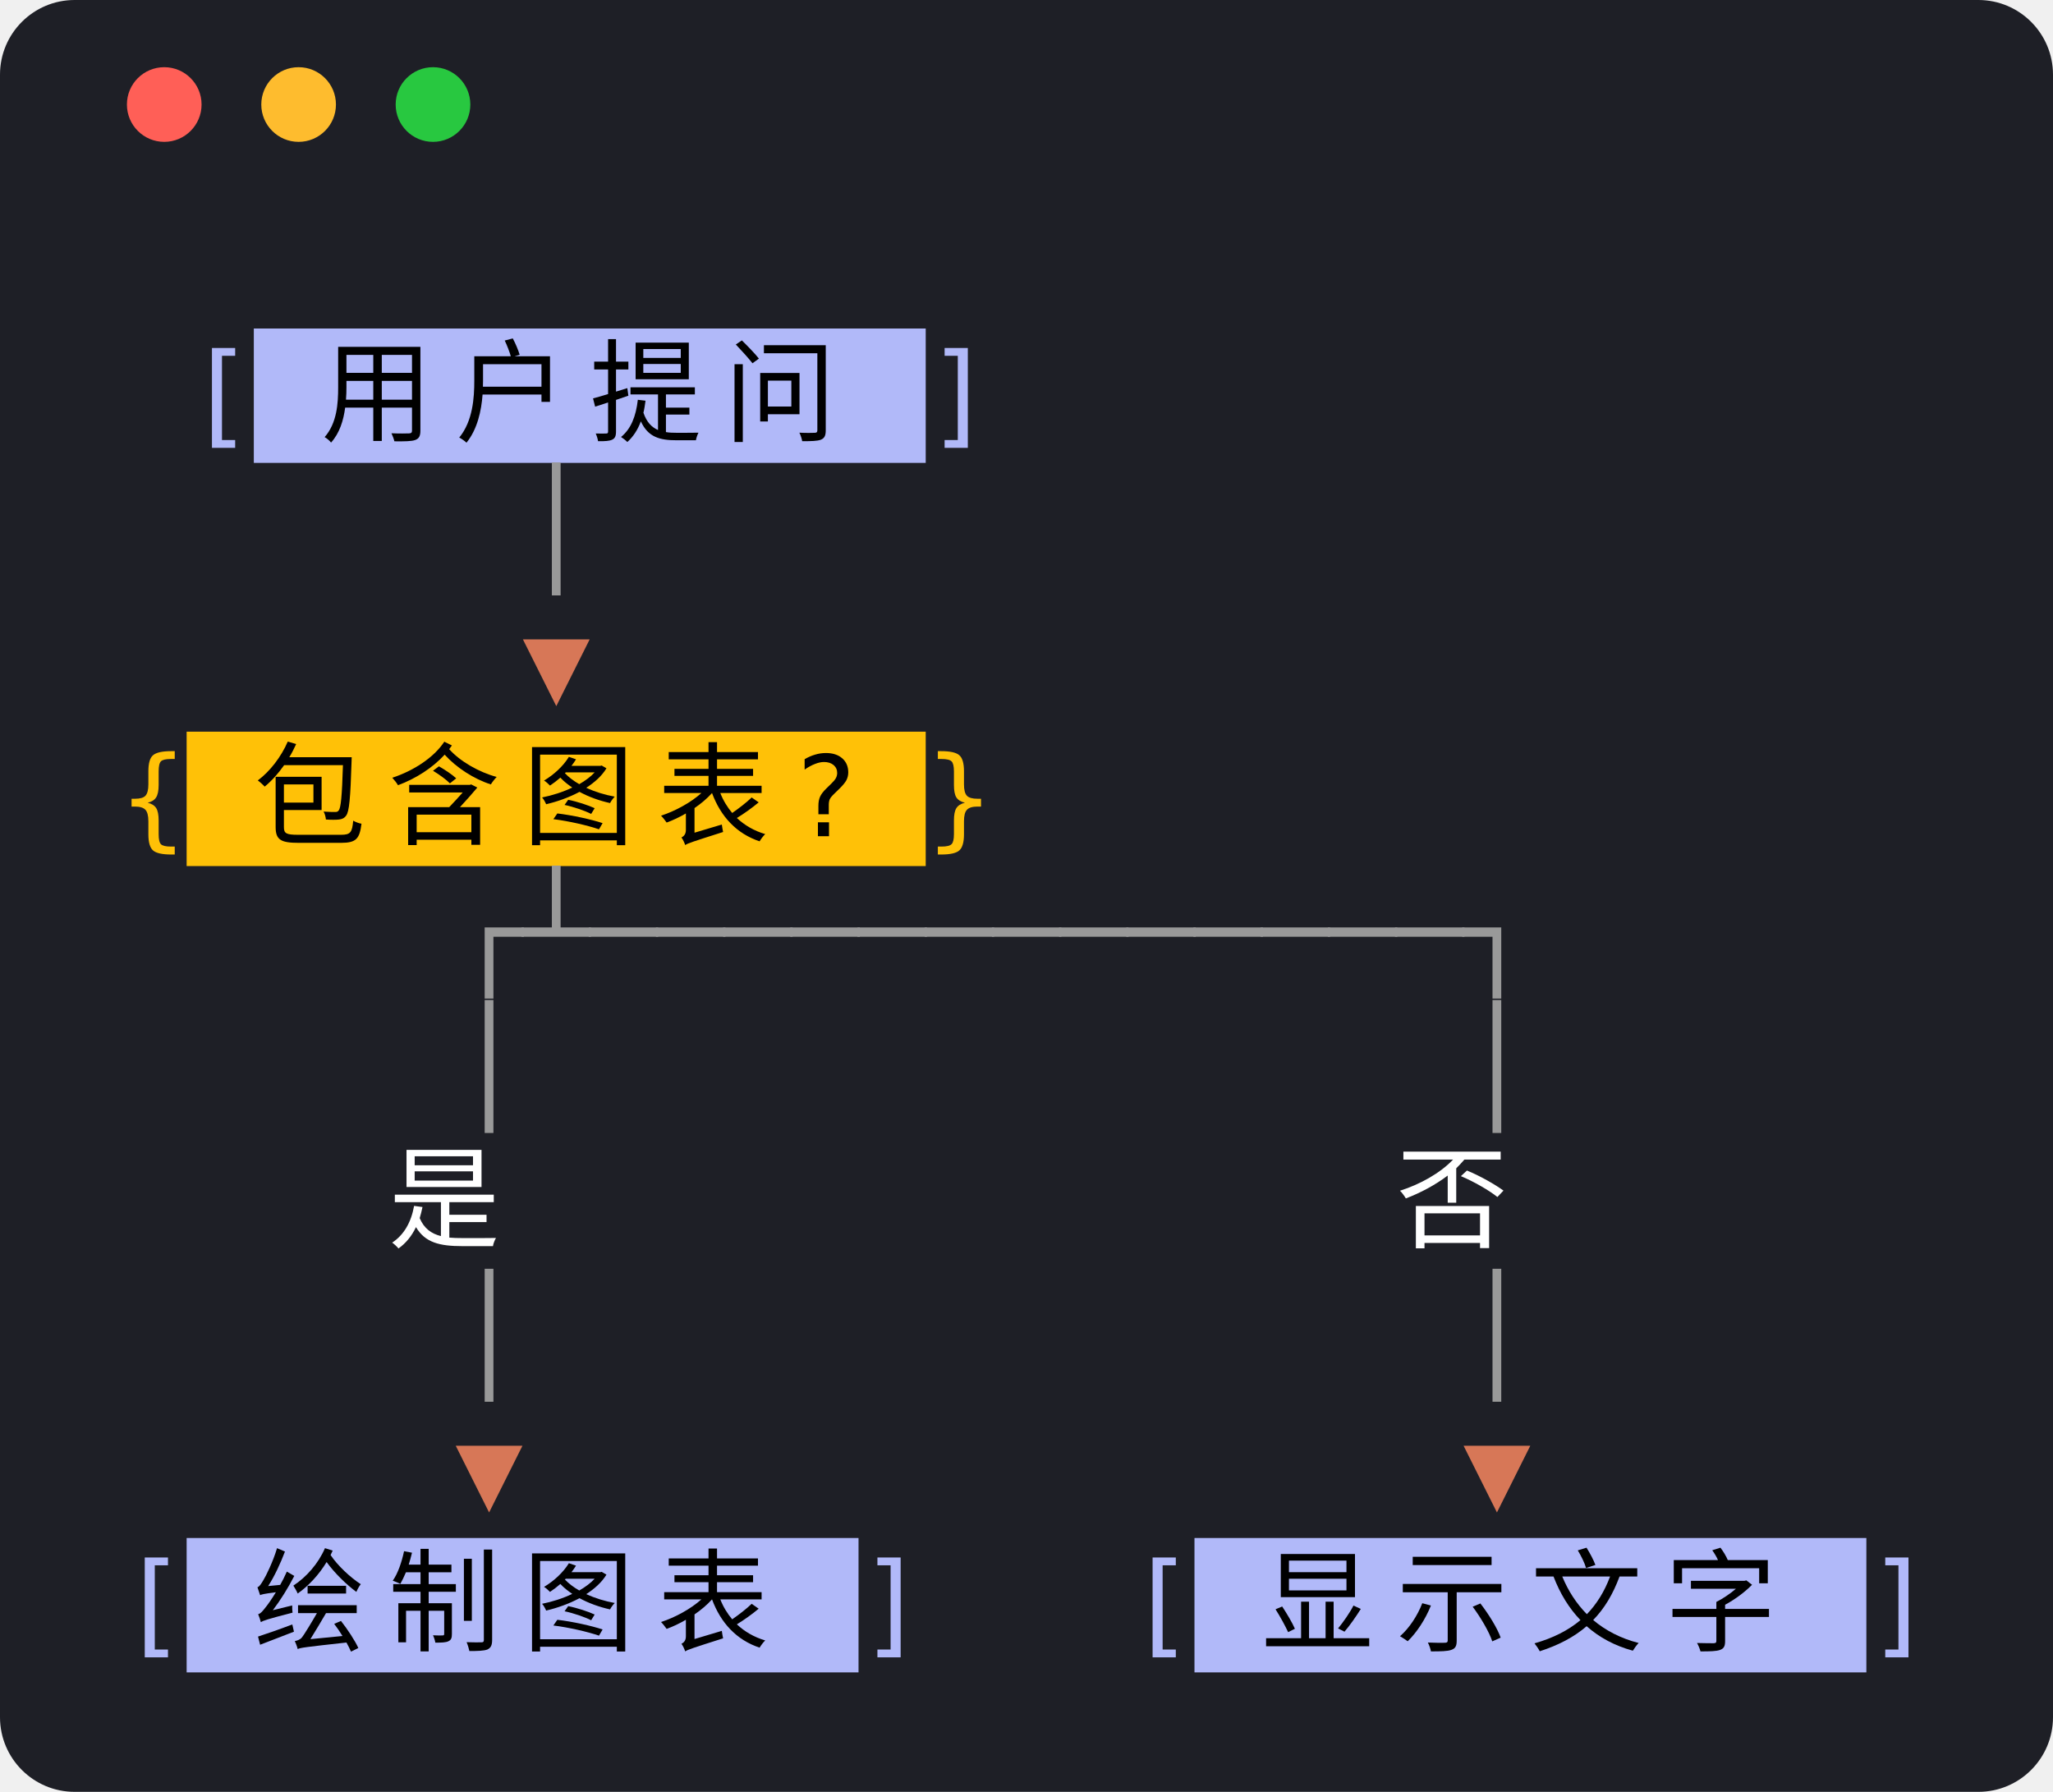
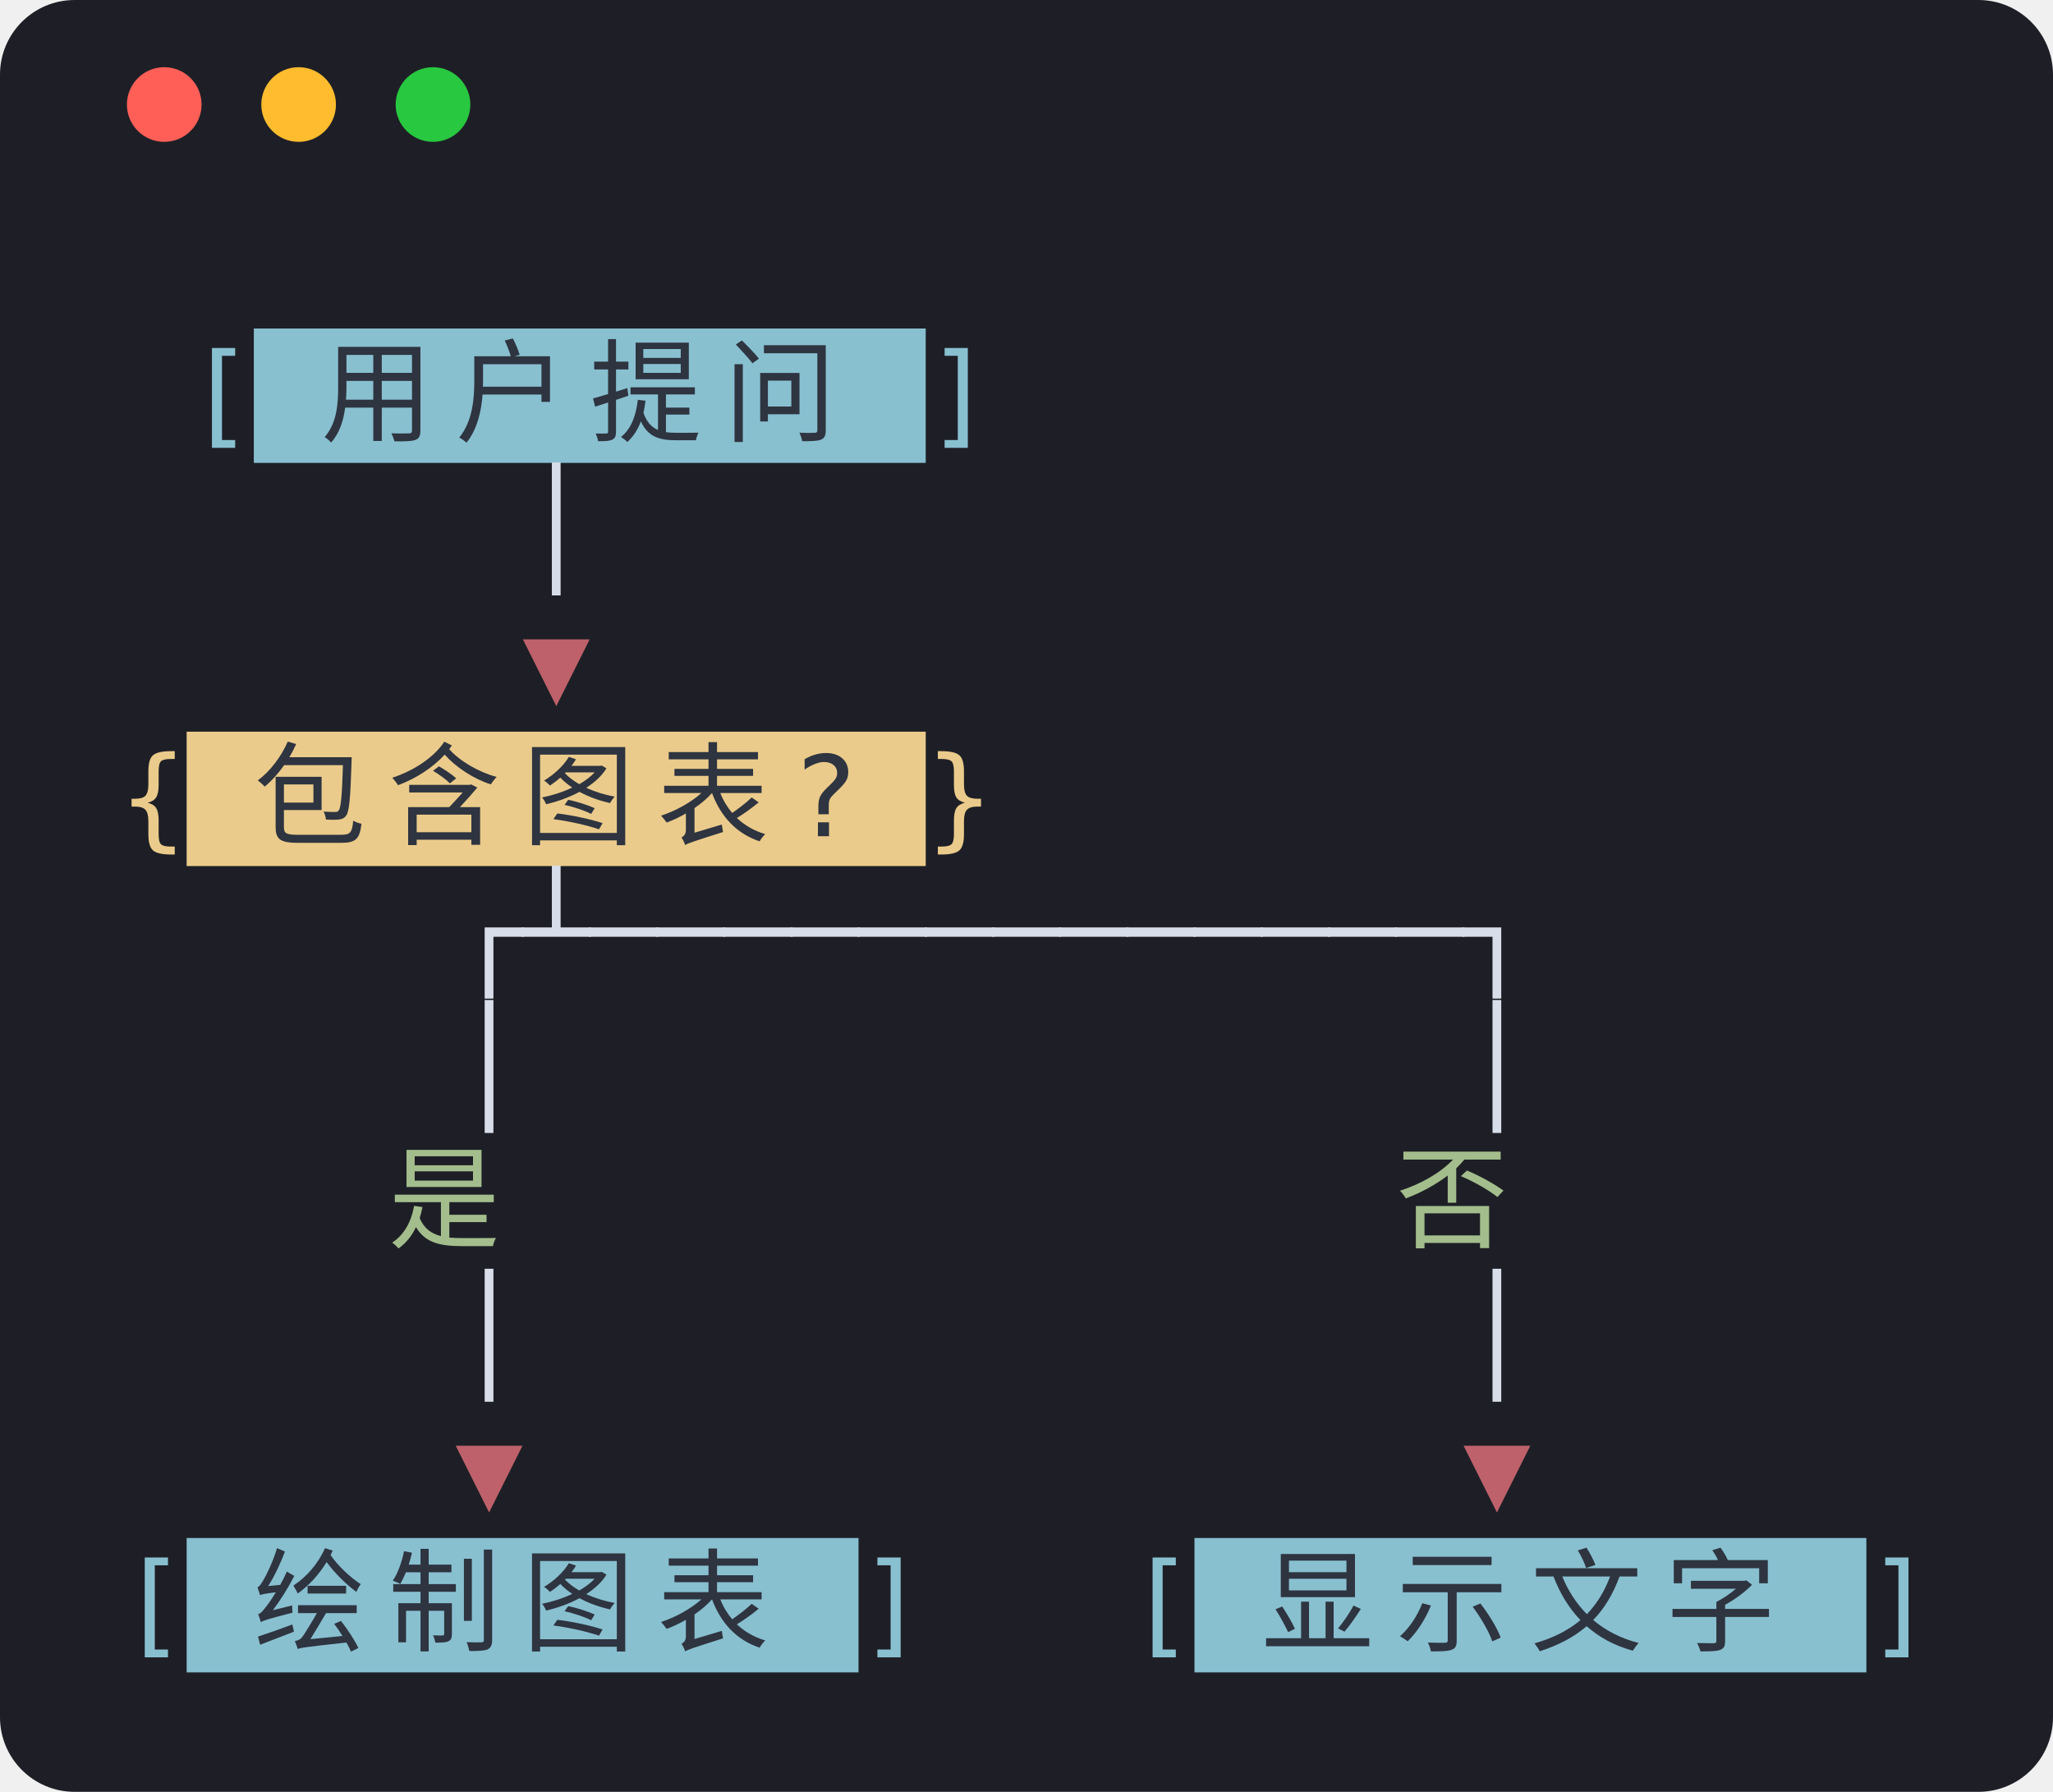
<svg xmlns="http://www.w3.org/2000/svg" width="275" height="240" viewBox="0 0 275 240" role="img" aria-label="cjk">
  <rect width="275" height="240" rx="10" fill="#1e1f26" />
  <circle cx="22" cy="14" r="5" fill="#ff5f57" />
  <circle cx="40" cy="14" r="5" fill="#febc2e" />
  <circle cx="58" cy="14" r="5" fill="#28c840" />
  <g transform="translate(16 44)" font-family="Menlo, Consolas, 'DejaVu Sans Mono', 'PingFang SC', 'Noto Sans Mono CJK SC', monospace" font-size="15">
-     <rect x="18" y="0" width="90" height="18" fill="#b1b9f9" />
-     <rect x="9" y="54" width="99" height="18" fill="#ffc107" />
-     <rect x="9" y="162" width="90" height="18" fill="#b1b9f9" />
-     <rect x="144" y="162" width="90" height="18" fill="#b1b9f9" />
-     <text x="9" y="14" fill="#b1b9f9">[</text>
-     <text x="27" y="14" fill="#000000">用</text>
-     <text x="45" y="14" fill="#000000">户</text>
-     <text x="63" y="14" fill="#000000">提</text>
-     <text x="81" y="14" fill="#000000">问</text>
-     <text x="108" y="14" fill="#b1b9f9">]</text>
-     <text x="54" y="32" fill="#999999">│</text>
-     <text x="54" y="50" fill="#d77757">▼</text>
-     <text x="0" y="68" fill="#ffc107">{</text>
-     <text x="18" y="68" fill="#000000">包</text>
-     <text x="36" y="68" fill="#000000">含</text>
-     <text x="54" y="68" fill="#000000">图</text>
-     <text x="72" y="68" fill="#000000">表</text>
-     <text x="90" y="68" fill="#000000">?</text>
-     <text x="108" y="68" fill="#ffc107">}</text>
-     <text x="45" y="86" fill="#999999">┌</text>
-     <text x="54" y="86" fill="#999999">┴</text>
-     <text x="63" y="86" fill="#999999">─</text>
-     <text x="72" y="86" fill="#999999">─</text>
-     <text x="81" y="86" fill="#999999">─</text>
-     <text x="90" y="86" fill="#999999">─</text>
-     <text x="99" y="86" fill="#999999">─</text>
-     <text x="108" y="86" fill="#999999">─</text>
-     <text x="117" y="86" fill="#999999">─</text>
-     <text x="126" y="86" fill="#999999">─</text>
-     <text x="135" y="86" fill="#999999">─</text>
-     <text x="144" y="86" fill="#999999">─</text>
-     <text x="153" y="86" fill="#999999">─</text>
-     <text x="162" y="86" fill="#999999">─</text>
-     <text x="171" y="86" fill="#999999">─</text>
-     <text x="180" y="86" fill="#999999">┐</text>
-     <text x="45" y="104" fill="#999999">│</text>
-     <text x="180" y="104" fill="#999999">│</text>
-     <text x="36" y="122" fill="#ffffff">是</text>
-     <text x="171" y="122" fill="#ffffff">否</text>
-     <text x="45" y="140" fill="#999999">│</text>
-     <text x="180" y="140" fill="#999999">│</text>
-     <text x="45" y="158" fill="#d77757">▼</text>
-     <text x="180" y="158" fill="#d77757">▼</text>
-     <text x="0" y="176" fill="#b1b9f9">[</text>
-     <text x="18" y="176" fill="#000000">绘</text>
-     <text x="36" y="176" fill="#000000">制</text>
-     <text x="54" y="176" fill="#000000">图</text>
-     <text x="72" y="176" fill="#000000">表</text>
-     <text x="99" y="176" fill="#b1b9f9">]</text>
-     <text x="135" y="176" fill="#b1b9f9">[</text>
-     <text x="153" y="176" fill="#000000">显</text>
-     <text x="171" y="176" fill="#000000">示</text>
-     <text x="189" y="176" fill="#000000">文</text>
-     <text x="207" y="176" fill="#000000">字</text>
-     <text x="234" y="176" fill="#b1b9f9">]</text>
+     <rect x="18" y="0" width="90" height="18" fill="#88C0D0" />
+     <rect x="9" y="54" width="99" height="18" fill="#EBCB8B" />
+     <rect x="9" y="162" width="90" height="18" fill="#88C0D0" />
+     <rect x="144" y="162" width="90" height="18" fill="#88C0D0" />
+     <text x="9" y="14" fill="#88C0D0">[</text>
+     <text x="27" y="14" fill="#2E3440">用</text>
+     <text x="45" y="14" fill="#2E3440">户</text>
+     <text x="63" y="14" fill="#2E3440">提</text>
+     <text x="81" y="14" fill="#2E3440">问</text>
+     <text x="108" y="14" fill="#88C0D0">]</text>
+     <text x="54" y="32" fill="#D8DEE9">│</text>
+     <text x="54" y="50" fill="#BF616A">▼</text>
+     <text x="0" y="68" fill="#EBCB8B">{</text>
+     <text x="18" y="68" fill="#2E3440">包</text>
+     <text x="36" y="68" fill="#2E3440">含</text>
+     <text x="54" y="68" fill="#2E3440">图</text>
+     <text x="72" y="68" fill="#2E3440">表</text>
+     <text x="90" y="68" fill="#2E3440">?</text>
+     <text x="108" y="68" fill="#EBCB8B">}</text>
+     <text x="45" y="86" fill="#D8DEE9">┌</text>
+     <text x="54" y="86" fill="#D8DEE9">┴</text>
+     <text x="63" y="86" fill="#D8DEE9">─</text>
+     <text x="72" y="86" fill="#D8DEE9">─</text>
+     <text x="81" y="86" fill="#D8DEE9">─</text>
+     <text x="90" y="86" fill="#D8DEE9">─</text>
+     <text x="99" y="86" fill="#D8DEE9">─</text>
+     <text x="108" y="86" fill="#D8DEE9">─</text>
+     <text x="117" y="86" fill="#D8DEE9">─</text>
+     <text x="126" y="86" fill="#D8DEE9">─</text>
+     <text x="135" y="86" fill="#D8DEE9">─</text>
+     <text x="144" y="86" fill="#D8DEE9">─</text>
+     <text x="153" y="86" fill="#D8DEE9">─</text>
+     <text x="162" y="86" fill="#D8DEE9">─</text>
+     <text x="171" y="86" fill="#D8DEE9">─</text>
+     <text x="180" y="86" fill="#D8DEE9">┐</text>
+     <text x="45" y="104" fill="#D8DEE9">│</text>
+     <text x="180" y="104" fill="#D8DEE9">│</text>
+     <text x="36" y="122" fill="#A3BE8C">是</text>
+     <text x="171" y="122" fill="#A3BE8C">否</text>
+     <text x="45" y="140" fill="#D8DEE9">│</text>
+     <text x="180" y="140" fill="#D8DEE9">│</text>
+     <text x="45" y="158" fill="#BF616A">▼</text>
+     <text x="180" y="158" fill="#BF616A">▼</text>
+     <text x="0" y="176" fill="#88C0D0">[</text>
+     <text x="18" y="176" fill="#2E3440">绘</text>
+     <text x="36" y="176" fill="#2E3440">制</text>
+     <text x="54" y="176" fill="#2E3440">图</text>
+     <text x="72" y="176" fill="#2E3440">表</text>
+     <text x="99" y="176" fill="#88C0D0">]</text>
+     <text x="135" y="176" fill="#88C0D0">[</text>
+     <text x="153" y="176" fill="#2E3440">显</text>
+     <text x="171" y="176" fill="#2E3440">示</text>
+     <text x="189" y="176" fill="#2E3440">文</text>
+     <text x="207" y="176" fill="#2E3440">字</text>
+     <text x="234" y="176" fill="#88C0D0">]</text>
  </g>
</svg>
